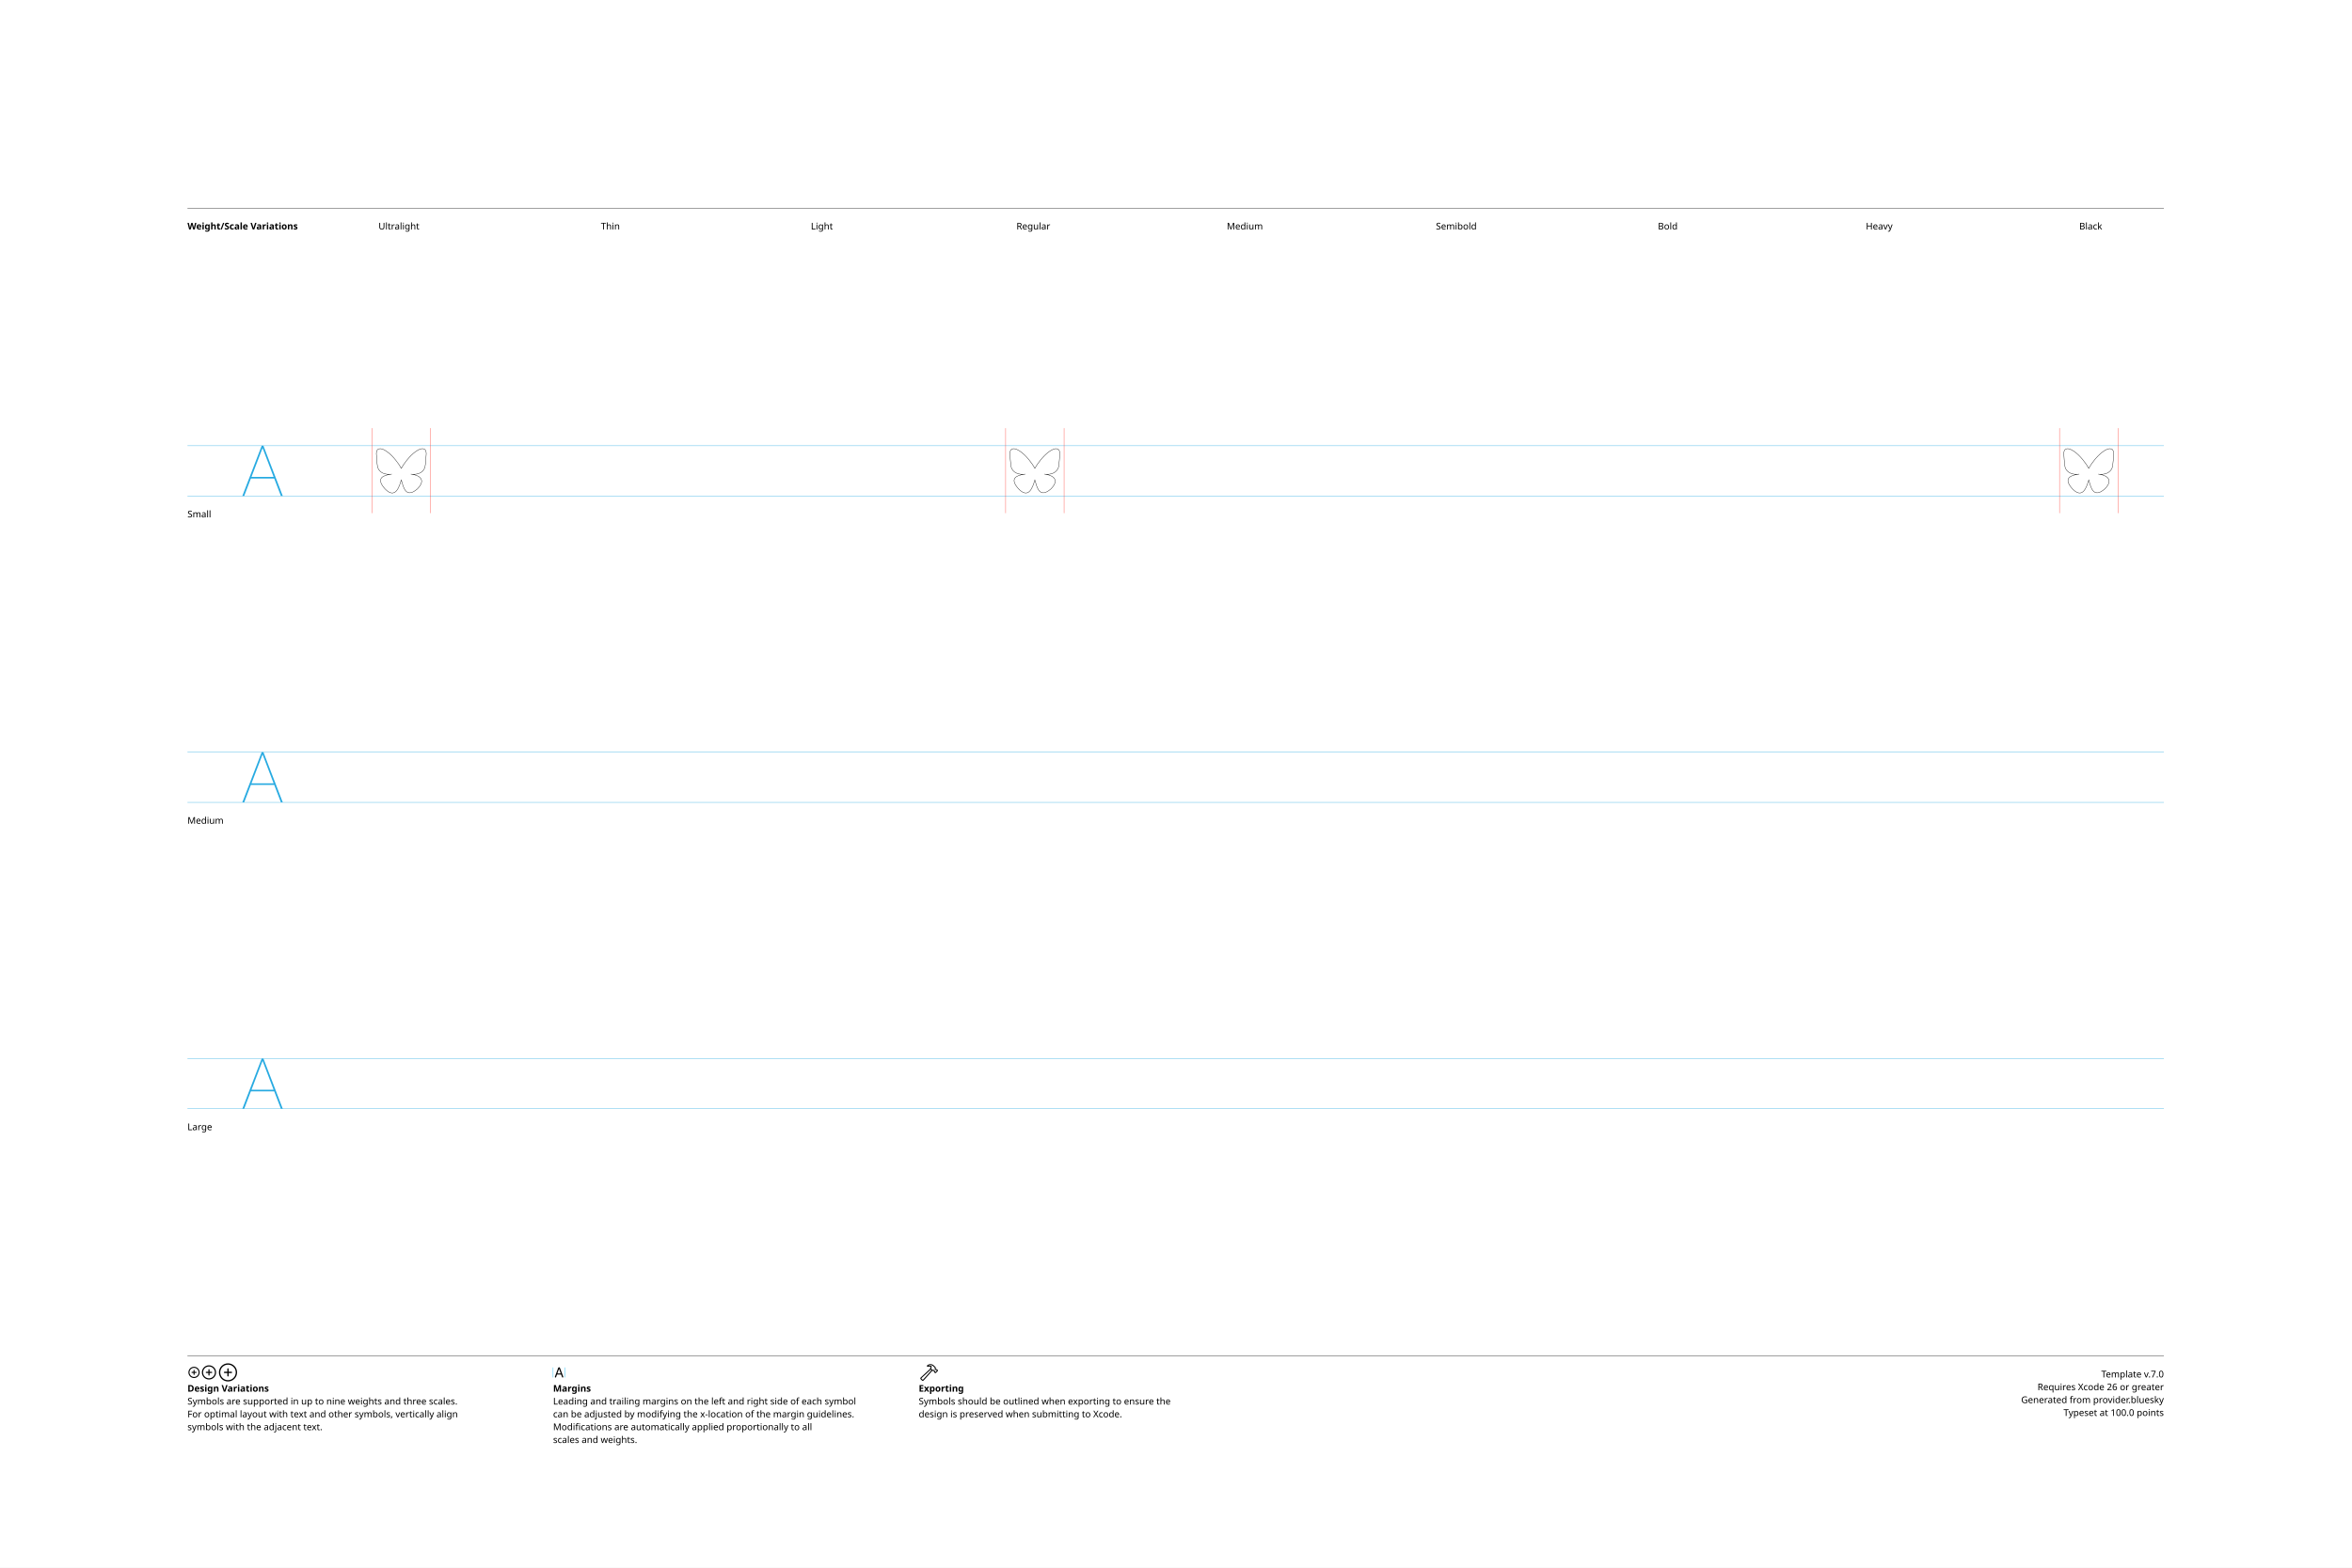
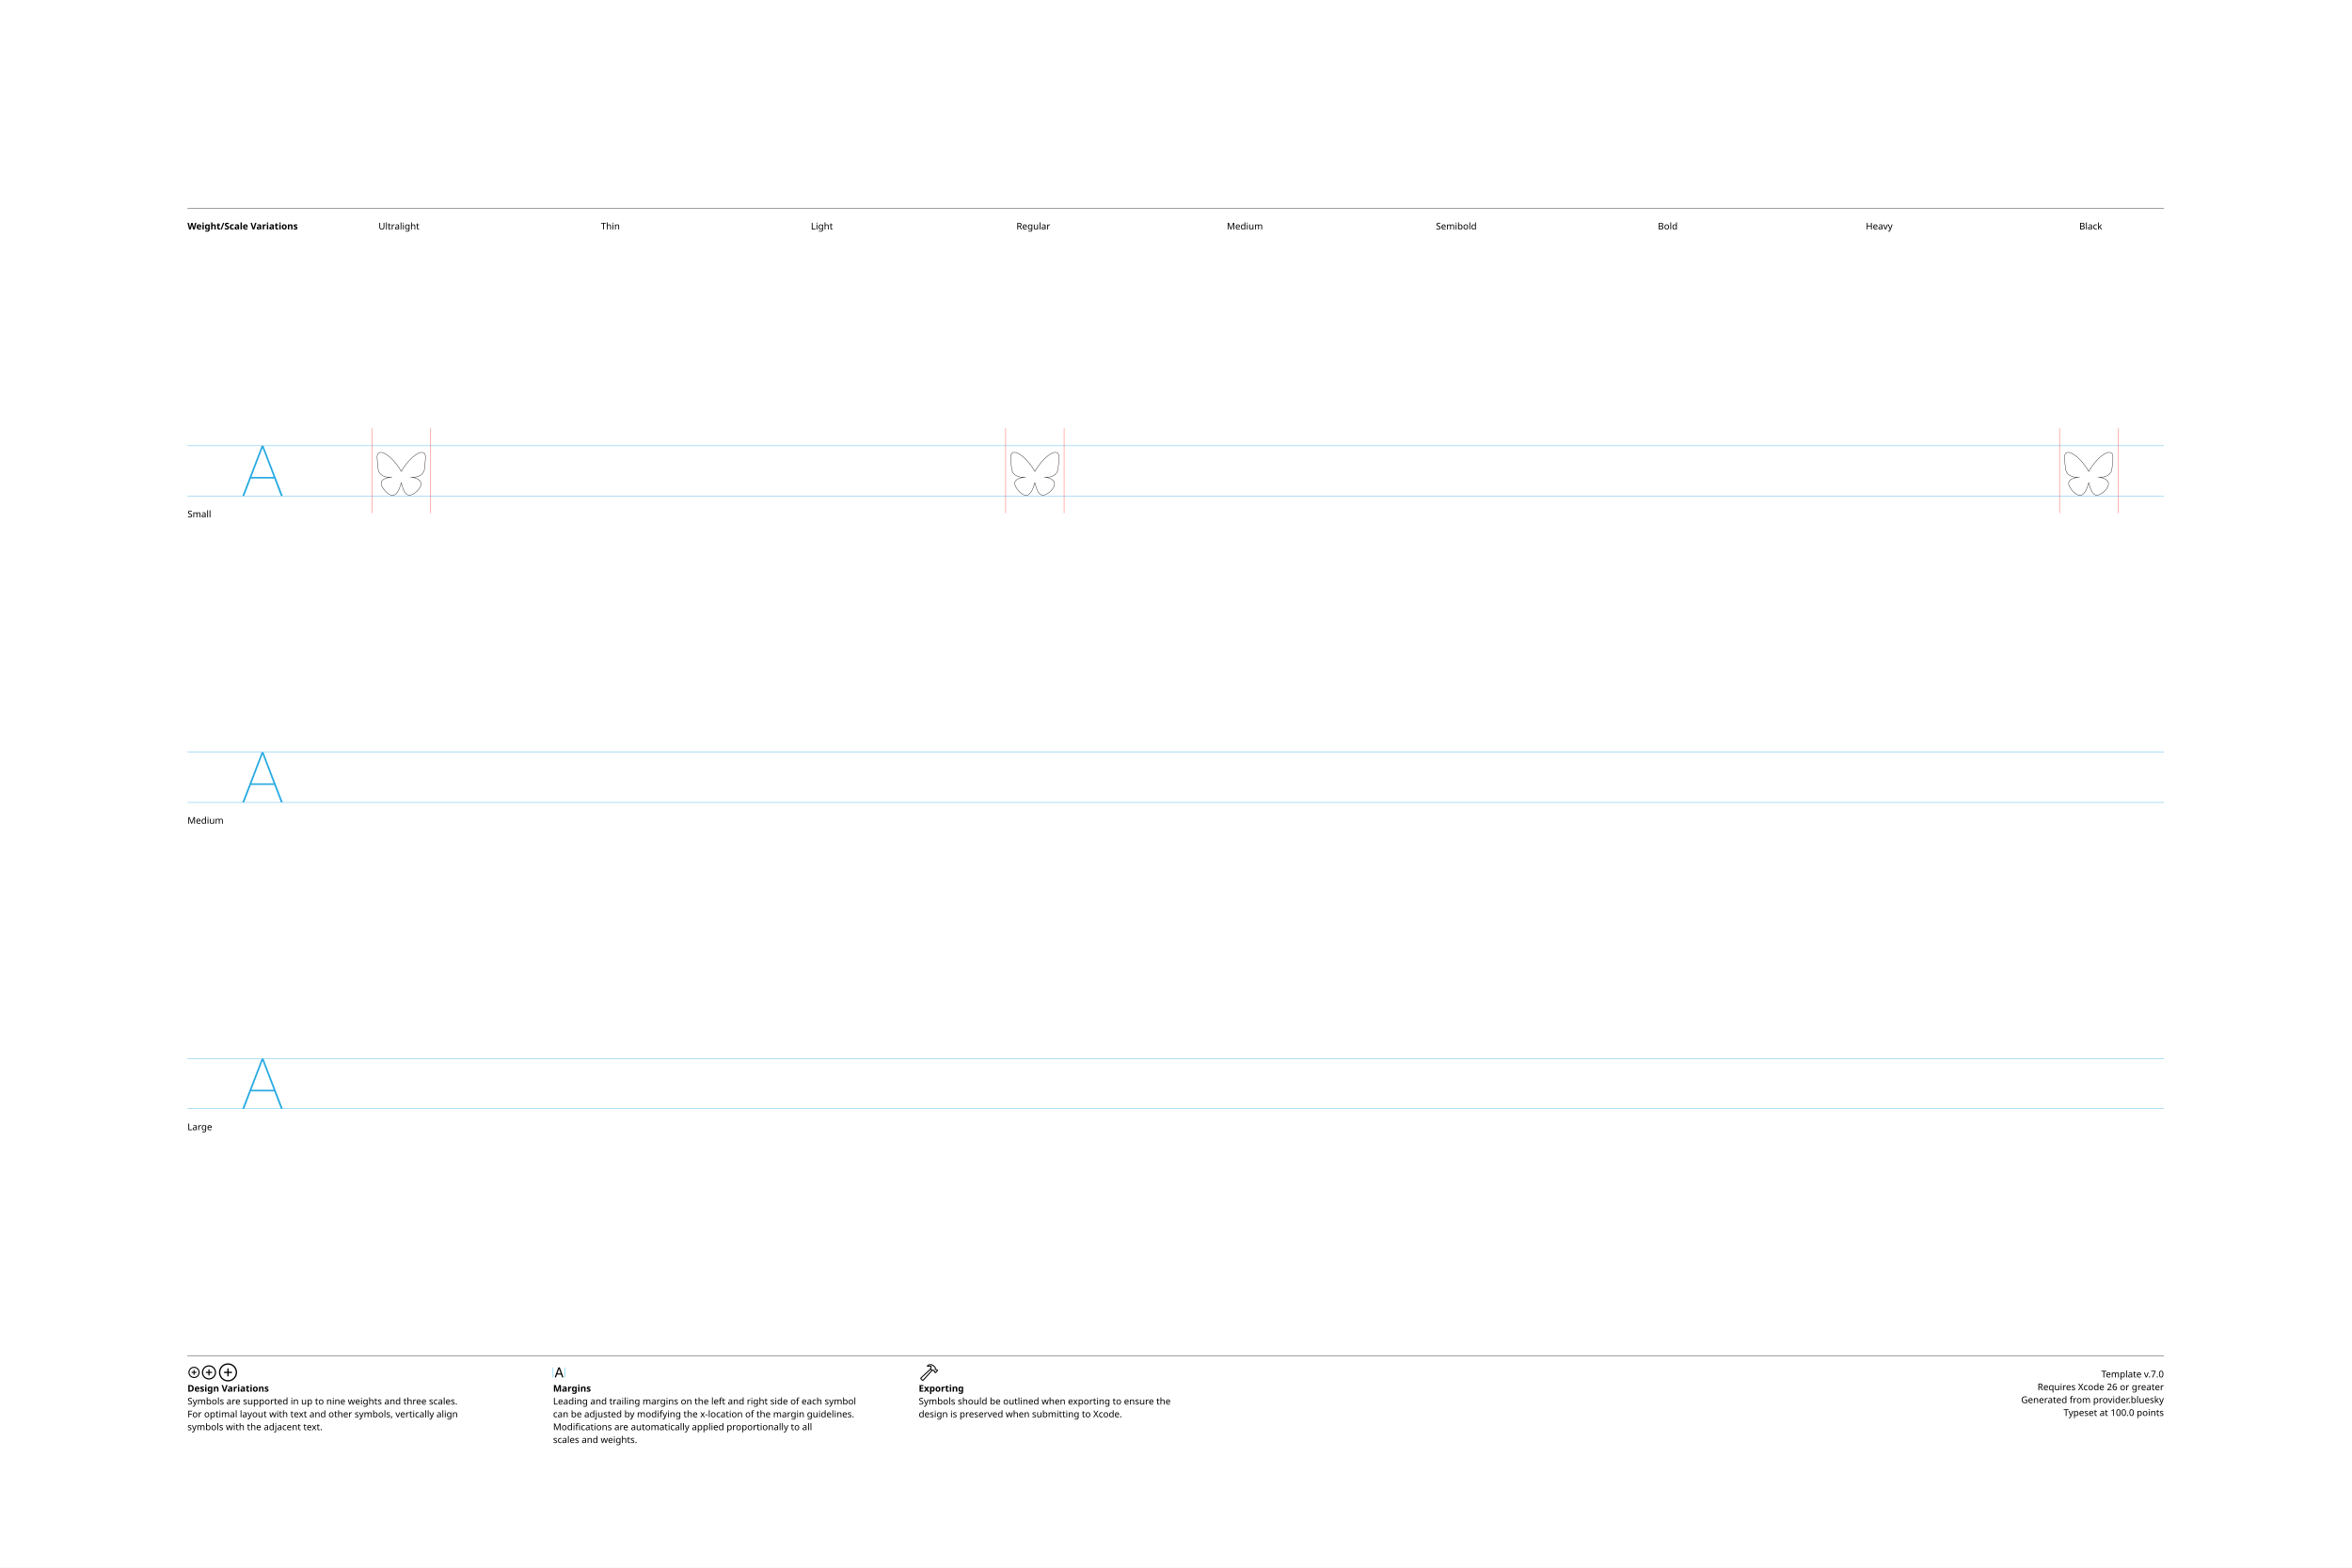
<svg xmlns="http://www.w3.org/2000/svg" version="1.1" viewBox="0 0 3300 2200">
  <style>.defaults {-sfsymbols-variable-value-mode:color;-sfsymbols-draw-reverses-motion-groups:false}

.monochrome-0 {-sfsymbols-motion-group:0}

.multicolor-0:tintColor {-sfsymbols-motion-group:0}

.hierarchical-0:primary {-sfsymbols-motion-group:0}

.SFSymbolsPreviewWireframe {fill:none;opacity:1.0;stroke:black;stroke-width:0.5}
</style>
  <g id="Notes">
    <rect height="2200" id="artboard" style="fill:white;opacity:1" width="3300" x="0" y="0" />
    <line style="fill:none;stroke:black;opacity:1;stroke-width:0.5;" x1="263" x2="3036" y1="292" y2="292" />
    <text style="stroke:none;fill:black;font-family:sans-serif;font-size:13;font-weight:bold;" transform="matrix(1 0 0 1 263 322)">Weight/Scale Variations</text>
    <text style="stroke:none;fill:black;font-family:sans-serif;font-size:13;text-anchor:middle;" transform="matrix(1 0 0 1 559.711 322)">Ultralight</text>
    <text style="stroke:none;fill:black;font-family:sans-serif;font-size:13;text-anchor:middle;" transform="matrix(1 0 0 1 856.422 322)">Thin</text>
    <text style="stroke:none;fill:black;font-family:sans-serif;font-size:13;text-anchor:middle;" transform="matrix(1 0 0 1 1153.13 322)">Light</text>
    <text style="stroke:none;fill:black;font-family:sans-serif;font-size:13;text-anchor:middle;" transform="matrix(1 0 0 1 1449.84 322)">Regular</text>
    <text style="stroke:none;fill:black;font-family:sans-serif;font-size:13;text-anchor:middle;" transform="matrix(1 0 0 1 1746.56 322)">Medium</text>
    <text style="stroke:none;fill:black;font-family:sans-serif;font-size:13;text-anchor:middle;" transform="matrix(1 0 0 1 2043.27 322)">Semibold</text>
    <text style="stroke:none;fill:black;font-family:sans-serif;font-size:13;text-anchor:middle;" transform="matrix(1 0 0 1 2339.98 322)">Bold</text>
    <text style="stroke:none;fill:black;font-family:sans-serif;font-size:13;text-anchor:middle;" transform="matrix(1 0 0 1 2636.69 322)">Heavy</text>
    <text style="stroke:none;fill:black;font-family:sans-serif;font-size:13;text-anchor:middle;" transform="matrix(1 0 0 1 2933.4 322)">Black</text>
    <line style="fill:none;stroke:black;opacity:1;stroke-width:0.5;" x1="263" x2="3036" y1="1903" y2="1903" />
    <g transform="matrix(0.2 0 0 0.2 263 1933)">
      <path d="m46.24 4.15c21.777 0 39.453-17.627 39.453-39.404s-17.676-39.404-39.453-39.404c-21.729 0-39.404 17.627-39.404 39.404s17.676 39.404 39.404 39.404Zm0-7.422c-17.676 0-31.934-14.307-31.934-31.982s14.258-31.982 31.934-31.982 31.982 14.307 31.982 31.982-14.307 31.982-31.982 31.982Zm3.613-17.773v-28.467c0-2.246-1.465-3.76-3.711-3.76-2.148 0-3.613 1.514-3.613 3.76v28.467c0 2.197 1.465 3.711 3.613 3.711 2.246 0 3.711-1.514 3.711-3.711Zm-17.822-10.596h28.418c2.197 0 3.711-1.465 3.711-3.613 0-2.197-1.514-3.711-3.711-3.711h-28.418c-2.246 0-3.76 1.514-3.76 3.711 0 2.148 1.514 3.613 3.76 3.613Z" />
    </g>
    <g transform="matrix(0.2 0 0 0.2 281.506 1933)">
      <path d="m58.545 14.551c27.49 0 49.805-22.314 49.805-49.805s-22.314-49.805-49.805-49.805-49.805 22.314-49.805 49.805 22.314 49.805 49.805 49.805Zm0-8.301c-22.949 0-41.504-18.555-41.504-41.504s18.555-41.504 41.504-41.504 41.504 18.555 41.504 41.504-18.555 41.504-41.504 41.504Zm4.053-23.096v-36.914c0-2.49-1.709-4.199-4.15-4.199-2.393 0-4.053 1.709-4.053 4.199v36.914c0 2.441 1.66 4.15 4.053 4.15 2.441 0 4.15-1.66 4.15-4.15Zm-22.559-14.404h36.963c2.441 0 4.15-1.611 4.15-4.004 0-2.441-1.709-4.15-4.15-4.15h-36.963c-2.49 0-4.15 1.709-4.15 4.15 0 2.393 1.66 4.004 4.15 4.004Z" />
    </g>
    <g transform="matrix(0.2 0 0 0.2 304.924 1933)">
      <path d="m74.853 28.32c35.107 0 63.623-28.467 63.623-63.574s-28.516-63.623-63.623-63.623-63.574 28.516-63.574 63.623 28.467 63.574 63.574 63.574Zm0-9.082c-30.127 0-54.492-24.365-54.492-54.492s24.365-54.492 54.492-54.492 54.492 24.365 54.492 54.492-24.365 54.492-54.492 54.492Zm4.443-30.322v-48.486c0-2.734-1.855-4.639-4.541-4.639-2.588 0-4.443 1.904-4.443 4.639v48.486c0 2.686 1.855 4.59 4.443 4.59 2.686 0 4.541-1.855 4.541-4.59Zm-28.711-19.775h48.486c2.686 0 4.59-1.807 4.59-4.395 0-2.734-1.855-4.59-4.59-4.59h-48.486c-2.734 0-4.59 1.855-4.59 4.59 0 2.588 1.855 4.395 4.59 4.395Z" />
    </g>
    <text style="stroke:none;fill:black;font-family:sans-serif;font-size:13;font-weight:bold;" transform="matrix(1 0 0 1 263 1953)">Design Variations</text>
    <text style="stroke:none;fill:black;font-family:sans-serif;font-size:13;" transform="matrix(1 0 0 1 263 1971)">Symbols are supported in up to nine weights and three scales.</text>
    <text style="stroke:none;fill:black;font-family:sans-serif;font-size:13;" transform="matrix(1 0 0 1 263 1989)">For optimal layout with text and other symbols, vertically align</text>
    <text style="stroke:none;fill:black;font-family:sans-serif;font-size:13;" transform="matrix(1 0 0 1 263 2007)">symbols with the adjacent text.</text>
    <line style="fill:none;stroke:#00AEEF;stroke-width:0.5;opacity:1.0;" x1="776" x2="776" y1="1919" y2="1933" />
    <g transform="matrix(0.2 0 0 0.2 776 1933)">
      <path d="m16.553 0.781c2.588 0 3.857-0.977 4.785-3.711l20.557-57.52h0.244l20.605 57.52c0.928 2.734 2.197 3.711 4.736 3.711 2.588 0 4.248-1.562 4.248-4.004 0-0.83-0.146-1.611-0.537-2.637l-22.9-60.986c-1.123-2.979-3.125-4.492-6.25-4.492-3.027 0-5.078 1.465-6.152 4.443l-22.9 61.084c-0.391 1.025-0.537 1.807-0.537 2.637 0 2.441 1.562 3.955 4.102 3.955Zm10.205-20.947h30.664c2.002 0 3.662-1.66 3.662-3.662 0-2.051-1.66-3.662-3.662-3.662h-30.664c-2.002 0-3.662 1.611-3.662 3.662 0 2.002 1.66 3.662 3.662 3.662Z" />
    </g>
    <line style="fill:none;stroke:#00AEEF;stroke-width:0.5;opacity:1.0;" x1="792.836" x2="792.836" y1="1919" y2="1933" />
    <text style="stroke:none;fill:black;font-family:sans-serif;font-size:13;font-weight:bold;" transform="matrix(1 0 0 1 776 1953)">Margins</text>
    <text style="stroke:none;fill:black;font-family:sans-serif;font-size:13;" transform="matrix(1 0 0 1 776 1971)">Leading and trailing margins on the left and right side of each symbol</text>
    <text style="stroke:none;fill:black;font-family:sans-serif;font-size:13;" transform="matrix(1 0 0 1 776 1989)">can be adjusted by modifying the x-location of the margin guidelines.</text>
    <text style="stroke:none;fill:black;font-family:sans-serif;font-size:13;" transform="matrix(1 0 0 1 776 2007)">Modifications are automatically applied proportionally to all</text>
    <text style="stroke:none;fill:black;font-family:sans-serif;font-size:13;" transform="matrix(1 0 0 1 776 2025)">scales and weights.</text>
    <g transform="matrix(0.2 0 0 0.2 1289 1933)">
      <path d="m14.209 13.135 7.861 7.861c4.297 4.395 9.326 4.102 13.867-1.025l60.693-68.213-4.883-4.883-60.254 67.676c-1.807 1.953-3.467 2.441-5.811 0.098l-5.176-5.127c-2.295-2.295-1.807-3.955 0.195-5.811l67.481-62.158-4.883-4.834-68.066 62.598c-4.98 4.59-5.322 9.473-1.025 13.818Zm44.873-97.461c-2.051 2.002-2.246 4.883-1.074 6.787 1.123 1.807 3.467 3.027 6.592 2.246 5.859-1.66 12.598-2.393 18.896 0.928l-2.686 7.129c-1.611 4.004-0.732 6.885 1.709 9.424l10.254 10.303c2.344 2.393 4.541 2.441 7.08 1.953l4.443-0.732 2.588 2.539-0.195 2.246c-0.098 2.295 0.537 4.297 2.783 6.494l3.369 3.32c2.295 2.295 5.518 2.49 7.812 0.195l12.988-13.037c2.295-2.344 2.148-5.371-0.195-7.666l-3.418-3.418c-2.197-2.197-4.053-3.027-6.348-2.881l-2.344 0.244-2.441-2.441 1.025-4.688c0.635-2.734-0.244-4.98-2.881-7.617l-11.279-11.182c-12.94-12.842-35.596-11.035-46.68-0.146Zm7.08 2.051c8.789-6.396 25.977-5.664 33.691 1.953l12.305 12.207c1.025 1.025 1.221 1.807 0.928 3.32l-1.465 6.641 6.738 6.689 4.395-0.244c1.123-0.049 1.514 0.049 2.344 0.879l2.539 2.49-10.84 10.84-2.49-2.49c-0.83-0.879-0.977-1.221-0.928-2.393l0.293-4.346-6.689-6.738-6.836 1.172c-1.416 0.293-2.051 0.195-3.174-0.879l-8.936-8.887c-1.074-1.025-1.172-1.709-0.488-3.369l4.59-11.475c-6.104-6.348-17.041-7.52-25.586-4.59-0.684 0.244-0.928-0.391-0.391-0.781Z" />
    </g>
    <text style="stroke:none;fill:black;font-family:sans-serif;font-size:13;font-weight:bold;" transform="matrix(1 0 0 1 1289 1953)">Exporting</text>
    <text style="stroke:none;fill:black;font-family:sans-serif;font-size:13;" transform="matrix(1 0 0 1 1289 1971)">Symbols should be outlined when exporting to ensure the</text>
    <text style="stroke:none;fill:black;font-family:sans-serif;font-size:13;" transform="matrix(1 0 0 1 1289 1989)">design is preserved when submitting to Xcode.</text>
    <text id="template-version" style="stroke:none;fill:black;font-family:sans-serif;font-size:13;text-anchor:end;" transform="matrix(1 0 0 1 3036 1933)">Template v.7.0</text>
    <text style="stroke:none;fill:black;font-family:sans-serif;font-size:13;text-anchor:end;" transform="matrix(1 0 0 1 3036 1951)">Requires Xcode 26 or greater</text>
    <text id="descriptive-name" style="stroke:none;fill:black;font-family:sans-serif;font-size:13;text-anchor:end;" transform="matrix(1 0 0 1 3036 1969)">Generated from provider.bluesky</text>
    <text style="stroke:none;fill:black;font-family:sans-serif;font-size:13;text-anchor:end;" transform="matrix(1 0 0 1 3036 1987)">Typeset at 100.0 points</text>
    <text style="stroke:none;fill:black;font-family:sans-serif;font-size:13;" transform="matrix(1 0 0 1 263 726)">Small</text>
    <text style="stroke:none;fill:black;font-family:sans-serif;font-size:13;" transform="matrix(1 0 0 1 263 1156)">Medium</text>
    <text style="stroke:none;fill:black;font-family:sans-serif;font-size:13;" transform="matrix(1 0 0 1 263 1586)">Large</text>
  </g>
  <g id="Guides">
    <g id="H-reference" style="fill:#27AAE1;stroke:none;" transform="matrix(1 0 0 1 339 696)">
      <path d="M0.994 0L3.638 0L29.328-67.132L30.03-67.132L30.03-70.459L28.123-70.459ZM11.688-24.48L46.981-24.48L46.231-26.729L12.438-26.729ZM55.12 0L57.764 0L30.638-70.459L29.433-70.459L29.433-67.132Z" />
    </g>
    <line id="Baseline-S" style="fill:none;stroke:#27AAE1;opacity:1;stroke-width:0.5;" x1="263" x2="3036" y1="696" y2="696" />
    <line id="Capline-S" style="fill:none;stroke:#27AAE1;opacity:1;stroke-width:0.5;" x1="263" x2="3036" y1="625.541" y2="625.541" />
    <g id="H-reference" style="fill:#27AAE1;stroke:none;" transform="matrix(1 0 0 1 339 1126)">
      <path d="M0.994 0L3.638 0L29.328-67.132L30.03-67.132L30.03-70.459L28.123-70.459ZM11.688-24.48L46.981-24.48L46.231-26.729L12.438-26.729ZM55.12 0L57.764 0L30.638-70.459L29.433-70.459L29.433-67.132Z" />
    </g>
    <line id="Baseline-M" style="fill:none;stroke:#27AAE1;opacity:1;stroke-width:0.5;" x1="263" x2="3036" y1="1126" y2="1126" />
    <line id="Capline-M" style="fill:none;stroke:#27AAE1;opacity:1;stroke-width:0.5;" x1="263" x2="3036" y1="1055.54" y2="1055.54" />
    <g id="H-reference" style="fill:#27AAE1;stroke:none;" transform="matrix(1 0 0 1 339 1556)">
      <path d="M0.994 0L3.638 0L29.328-67.132L30.03-67.132L30.03-70.459L28.123-70.459ZM11.688-24.48L46.981-24.48L46.231-26.729L12.438-26.729ZM55.12 0L57.764 0L30.638-70.459L29.433-70.459L29.433-67.132Z" />
    </g>
    <line id="Baseline-L" style="fill:none;stroke:#27AAE1;opacity:1;stroke-width:0.5;" x1="263" x2="3036" y1="1556" y2="1556" />
    <line id="Capline-L" style="fill:none;stroke:#27AAE1;opacity:1;stroke-width:0.5;" x1="263" x2="3036" y1="1485.54" y2="1485.54" />
    <line id="left-margin-Ultralight-S" style="fill:none;stroke:#FF3B30;stroke-width:0.5;opacity:1.0;" x1="522.047" x2="522.047" y1="600.785" y2="720.121" />
    <line id="right-margin-Ultralight-S" style="fill:none;stroke:#FF3B30;stroke-width:0.5;opacity:1.0;" x1="604.047" x2="604.047" y1="600.785" y2="720.121" />
    <line id="left-margin-Regular-S" style="fill:none;stroke:#FF3B30;stroke-width:0.5;opacity:1.0;" x1="1410.980" x2="1410.980" y1="600.785" y2="720.121" />
    <line id="right-margin-Regular-S" style="fill:none;stroke:#FF3B30;stroke-width:0.5;opacity:1.0;" x1="1492.980" x2="1492.980" y1="600.785" y2="720.121" />
    <line id="left-margin-Black-S" style="fill:none;stroke:#FF3B30;stroke-width:0.5;opacity:1.0;" x1="2889.630" x2="2889.630" y1="600.785" y2="720.121" />
    <line id="right-margin-Black-S" style="fill:none;stroke:#FF3B30;stroke-width:0.5;opacity:1.0;" x1="2971.630" x2="2971.630" y1="600.785" y2="720.121" />
  </g>
  <g id="Symbols">
    <g id="Ultralight-S" transform="matrix(1 0 0 1 522.047 696)">
-       <path class="monochrome-0 multicolor-0:tintColor hierarchical-0:primary SFSymbolsPreviewWireframe" d="M 41 -38.73 c -3.17 -6.166 -11.801 -17.655 -19.828 -23.319 C 13.484 -67.476 10.553 -66.537 8.631 -65.665 6.405 -64.665 6 -61.246 6 -59.239 c 0 2.013 1.103 16.479 1.82 18.897 2.377 7.98 10.83 10.675 18.617 9.812 0.397 -0.058 0.802 -0.114 1.21 -0.163 -0.403 0.064 -0.805 0.117 -1.21 0.163 -11.41 1.692 -21.545 5.848 -8.254 20.644 14.621 15.137 20.038 -3.246 22.817 -12.565 2.78 9.319 5.979 27.04 22.555 12.565 12.445 -12.565 3.418 -18.953 -7.992 -20.644 a 25.495 25.495 0 0 1 -1.21 -0.163 c 0.408 0.05 0.814 0.105 1.21 0.163 7.787 0.866 16.24 -1.832 18.617 -9.812 0.718 -2.415 1.82 -16.887 1.82 -18.894 0 -2.013 -0.405 -5.428 -2.631 -6.434 -1.922 -0.869 -4.853 -1.808 -12.542 3.617 C 52.801 -56.381 44.17 -44.892 41 -38.73 Z" />
+       <path class="monochrome-0 multicolor-0:tintColor hierarchical-0:primary SFSymbolsPreviewWireframe" d="M41 -34.425C37.925 -40.405 29.553 -51.55 21.767 -57.044C17.134 -60.315 14.282 -61.202 12.339 -61.202C11.155 -61.202 10.308 -60.872 9.602 -60.552C7.443 -59.581 7.05 -56.266 7.05 -54.319C7.05 -52.367 8.119 -38.334 8.815 -35.989C10.849 -29.161 17.468 -26.322 24.185 -26.322C25.083 -26.322 25.983 -26.373 26.874 -26.472C27.259 -26.528 27.652 -26.582 28.048 -26.63C27.658 -26.568 27.267 -26.517 26.874 -26.472C19.542 -25.385 12.753 -23.249 12.753 -17.758C12.753 -14.96 14.516 -11.291 18.867 -6.447C22.742 -2.435 25.95 -0.851 28.622 -0.851C35.73 -0.851 39.04 -12.065 41 -18.635C42.965 -12.047 45.147 -1.128 52.41 -1.128C55.113 -1.128 58.518 -2.64 62.878 -6.447C67.003 -10.611 68.696 -14.076 68.696 -16.899C68.696 -22.337 62.412 -25.391 55.126 -26.472C54.734 -26.515 54.342 -26.568 53.952 -26.63C54.348 -26.582 54.741 -26.528 55.126 -26.472C56.019 -26.372 56.92 -26.321 57.82 -26.321C64.535 -26.321 71.151 -29.163 73.185 -35.989C73.881 -38.332 74.95 -52.37 74.95 -54.316C74.95 -56.269 74.557 -59.582 72.398 -60.558C71.692 -60.877 70.846 -61.206 69.663 -61.206C67.72 -61.206 64.867 -60.319 60.233 -57.049C52.447 -51.547 44.075 -40.403 41 -34.425Z" />
    </g>
    <g id="Regular-S" transform="matrix(1 0 0 1 1410.98 696)">
-       <path class="monochrome-0 multicolor-0:tintColor hierarchical-0:primary SFSymbolsPreviewWireframe" d="M 41 -38.73 c -3.17 -6.166 -11.801 -17.655 -19.828 -23.319 C 13.484 -67.476 10.553 -66.537 8.631 -65.665 6.405 -64.665 6 -61.246 6 -59.239 c 0 2.013 1.103 16.479 1.82 18.897 2.377 7.98 10.83 10.675 18.617 9.812 0.397 -0.058 0.802 -0.114 1.21 -0.163 -0.403 0.064 -0.805 0.117 -1.21 0.163 -11.41 1.692 -21.545 5.848 -8.254 20.644 14.621 15.137 20.038 -3.246 22.817 -12.565 2.78 9.319 5.979 27.04 22.555 12.565 12.445 -12.565 3.418 -18.953 -7.992 -20.644 a 25.495 25.495 0 0 1 -1.21 -0.163 c 0.408 0.05 0.814 0.105 1.21 0.163 7.787 0.866 16.24 -1.832 18.617 -9.812 0.718 -2.415 1.82 -16.887 1.82 -18.894 0 -2.013 -0.405 -5.428 -2.631 -6.434 -1.922 -0.869 -4.853 -1.808 -12.542 3.617 C 52.801 -56.381 44.17 -44.892 41 -38.73 Z" />
+       <path class="monochrome-0 multicolor-0:tintColor hierarchical-0:primary SFSymbolsPreviewWireframe" d="M41 -34.425C37.925 -40.405 29.553 -51.55 21.767 -57.044C17.134 -60.315 14.282 -61.202 12.339 -61.202C11.155 -61.202 10.308 -60.872 9.602 -60.552C7.443 -59.581 7.05 -56.266 7.05 -54.319C7.05 -52.367 8.119 -38.334 8.815 -35.989C10.849 -29.161 17.468 -26.322 24.185 -26.322C25.083 -26.322 25.983 -26.373 26.874 -26.472C27.259 -26.528 27.652 -26.582 28.048 -26.63C27.658 -26.568 27.267 -26.517 26.874 -26.472C19.542 -25.385 12.753 -23.249 12.753 -17.758C12.753 -14.96 14.516 -11.291 18.867 -6.447C22.742 -2.435 25.95 -0.851 28.622 -0.851C35.73 -0.851 39.04 -12.065 41 -18.635C42.965 -12.047 45.147 -1.128 52.41 -1.128C55.113 -1.128 58.518 -2.64 62.878 -6.447C67.003 -10.611 68.696 -14.076 68.696 -16.899C68.696 -22.337 62.412 -25.391 55.126 -26.472C54.734 -26.515 54.342 -26.568 53.952 -26.63C54.348 -26.582 54.741 -26.528 55.126 -26.472C56.019 -26.372 56.92 -26.321 57.82 -26.321C64.535 -26.321 71.151 -29.163 73.185 -35.989C73.881 -38.332 74.95 -52.37 74.95 -54.316C74.95 -56.269 74.557 -59.582 72.398 -60.558C71.692 -60.877 70.846 -61.206 69.663 -61.206C67.72 -61.206 64.867 -60.319 60.233 -57.049C52.447 -51.547 44.075 -40.403 41 -34.425Z" />
    </g>
    <g id="Black-S" transform="matrix(1 0 0 1 2889.63 696)">
-       <path class="monochrome-0 multicolor-0:tintColor hierarchical-0:primary SFSymbolsPreviewWireframe" d="M 41 -38.73 c -3.17 -6.166 -11.801 -17.655 -19.828 -23.319 C 13.484 -67.476 10.553 -66.537 8.631 -65.665 6.405 -64.665 6 -61.246 6 -59.239 c 0 2.013 1.103 16.479 1.82 18.897 2.377 7.98 10.83 10.675 18.617 9.812 0.397 -0.058 0.802 -0.114 1.21 -0.163 -0.403 0.064 -0.805 0.117 -1.21 0.163 -11.41 1.692 -21.545 5.848 -8.254 20.644 14.621 15.137 20.038 -3.246 22.817 -12.565 2.78 9.319 5.979 27.04 22.555 12.565 12.445 -12.565 3.418 -18.953 -7.992 -20.644 a 25.495 25.495 0 0 1 -1.21 -0.163 c 0.408 0.05 0.814 0.105 1.21 0.163 7.787 0.866 16.24 -1.832 18.617 -9.812 0.718 -2.415 1.82 -16.887 1.82 -18.894 0 -2.013 -0.405 -5.428 -2.631 -6.434 -1.922 -0.869 -4.853 -1.808 -12.542 3.617 C 52.801 -56.381 44.17 -44.892 41 -38.73 Z" />
+       <path class="monochrome-0 multicolor-0:tintColor hierarchical-0:primary SFSymbolsPreviewWireframe" d="M41 -34.425C37.925 -40.405 29.553 -51.55 21.767 -57.044C17.134 -60.315 14.282 -61.202 12.339 -61.202C11.155 -61.202 10.308 -60.872 9.602 -60.552C7.443 -59.581 7.05 -56.266 7.05 -54.319C7.05 -52.367 8.119 -38.334 8.815 -35.989C10.849 -29.161 17.468 -26.322 24.185 -26.322C25.083 -26.322 25.983 -26.373 26.874 -26.472C27.259 -26.528 27.652 -26.582 28.048 -26.63C27.658 -26.568 27.267 -26.517 26.874 -26.472C19.542 -25.385 12.753 -23.249 12.753 -17.758C12.753 -14.96 14.516 -11.291 18.867 -6.447C22.742 -2.435 25.95 -0.851 28.622 -0.851C35.73 -0.851 39.04 -12.065 41 -18.635C42.965 -12.047 45.147 -1.128 52.41 -1.128C55.113 -1.128 58.518 -2.64 62.878 -6.447C67.003 -10.611 68.696 -14.076 68.696 -16.899C68.696 -22.337 62.412 -25.391 55.126 -26.472C54.734 -26.515 54.342 -26.568 53.952 -26.63C54.348 -26.582 54.741 -26.528 55.126 -26.472C56.019 -26.372 56.92 -26.321 57.82 -26.321C64.535 -26.321 71.151 -29.163 73.185 -35.989C73.881 -38.332 74.95 -52.37 74.95 -54.316C74.95 -56.269 74.557 -59.582 72.398 -60.558C71.692 -60.877 70.846 -61.206 69.663 -61.206C67.72 -61.206 64.867 -60.319 60.233 -57.049C52.447 -51.547 44.075 -40.403 41 -34.425Z" />
    </g>
  </g>
</svg>
